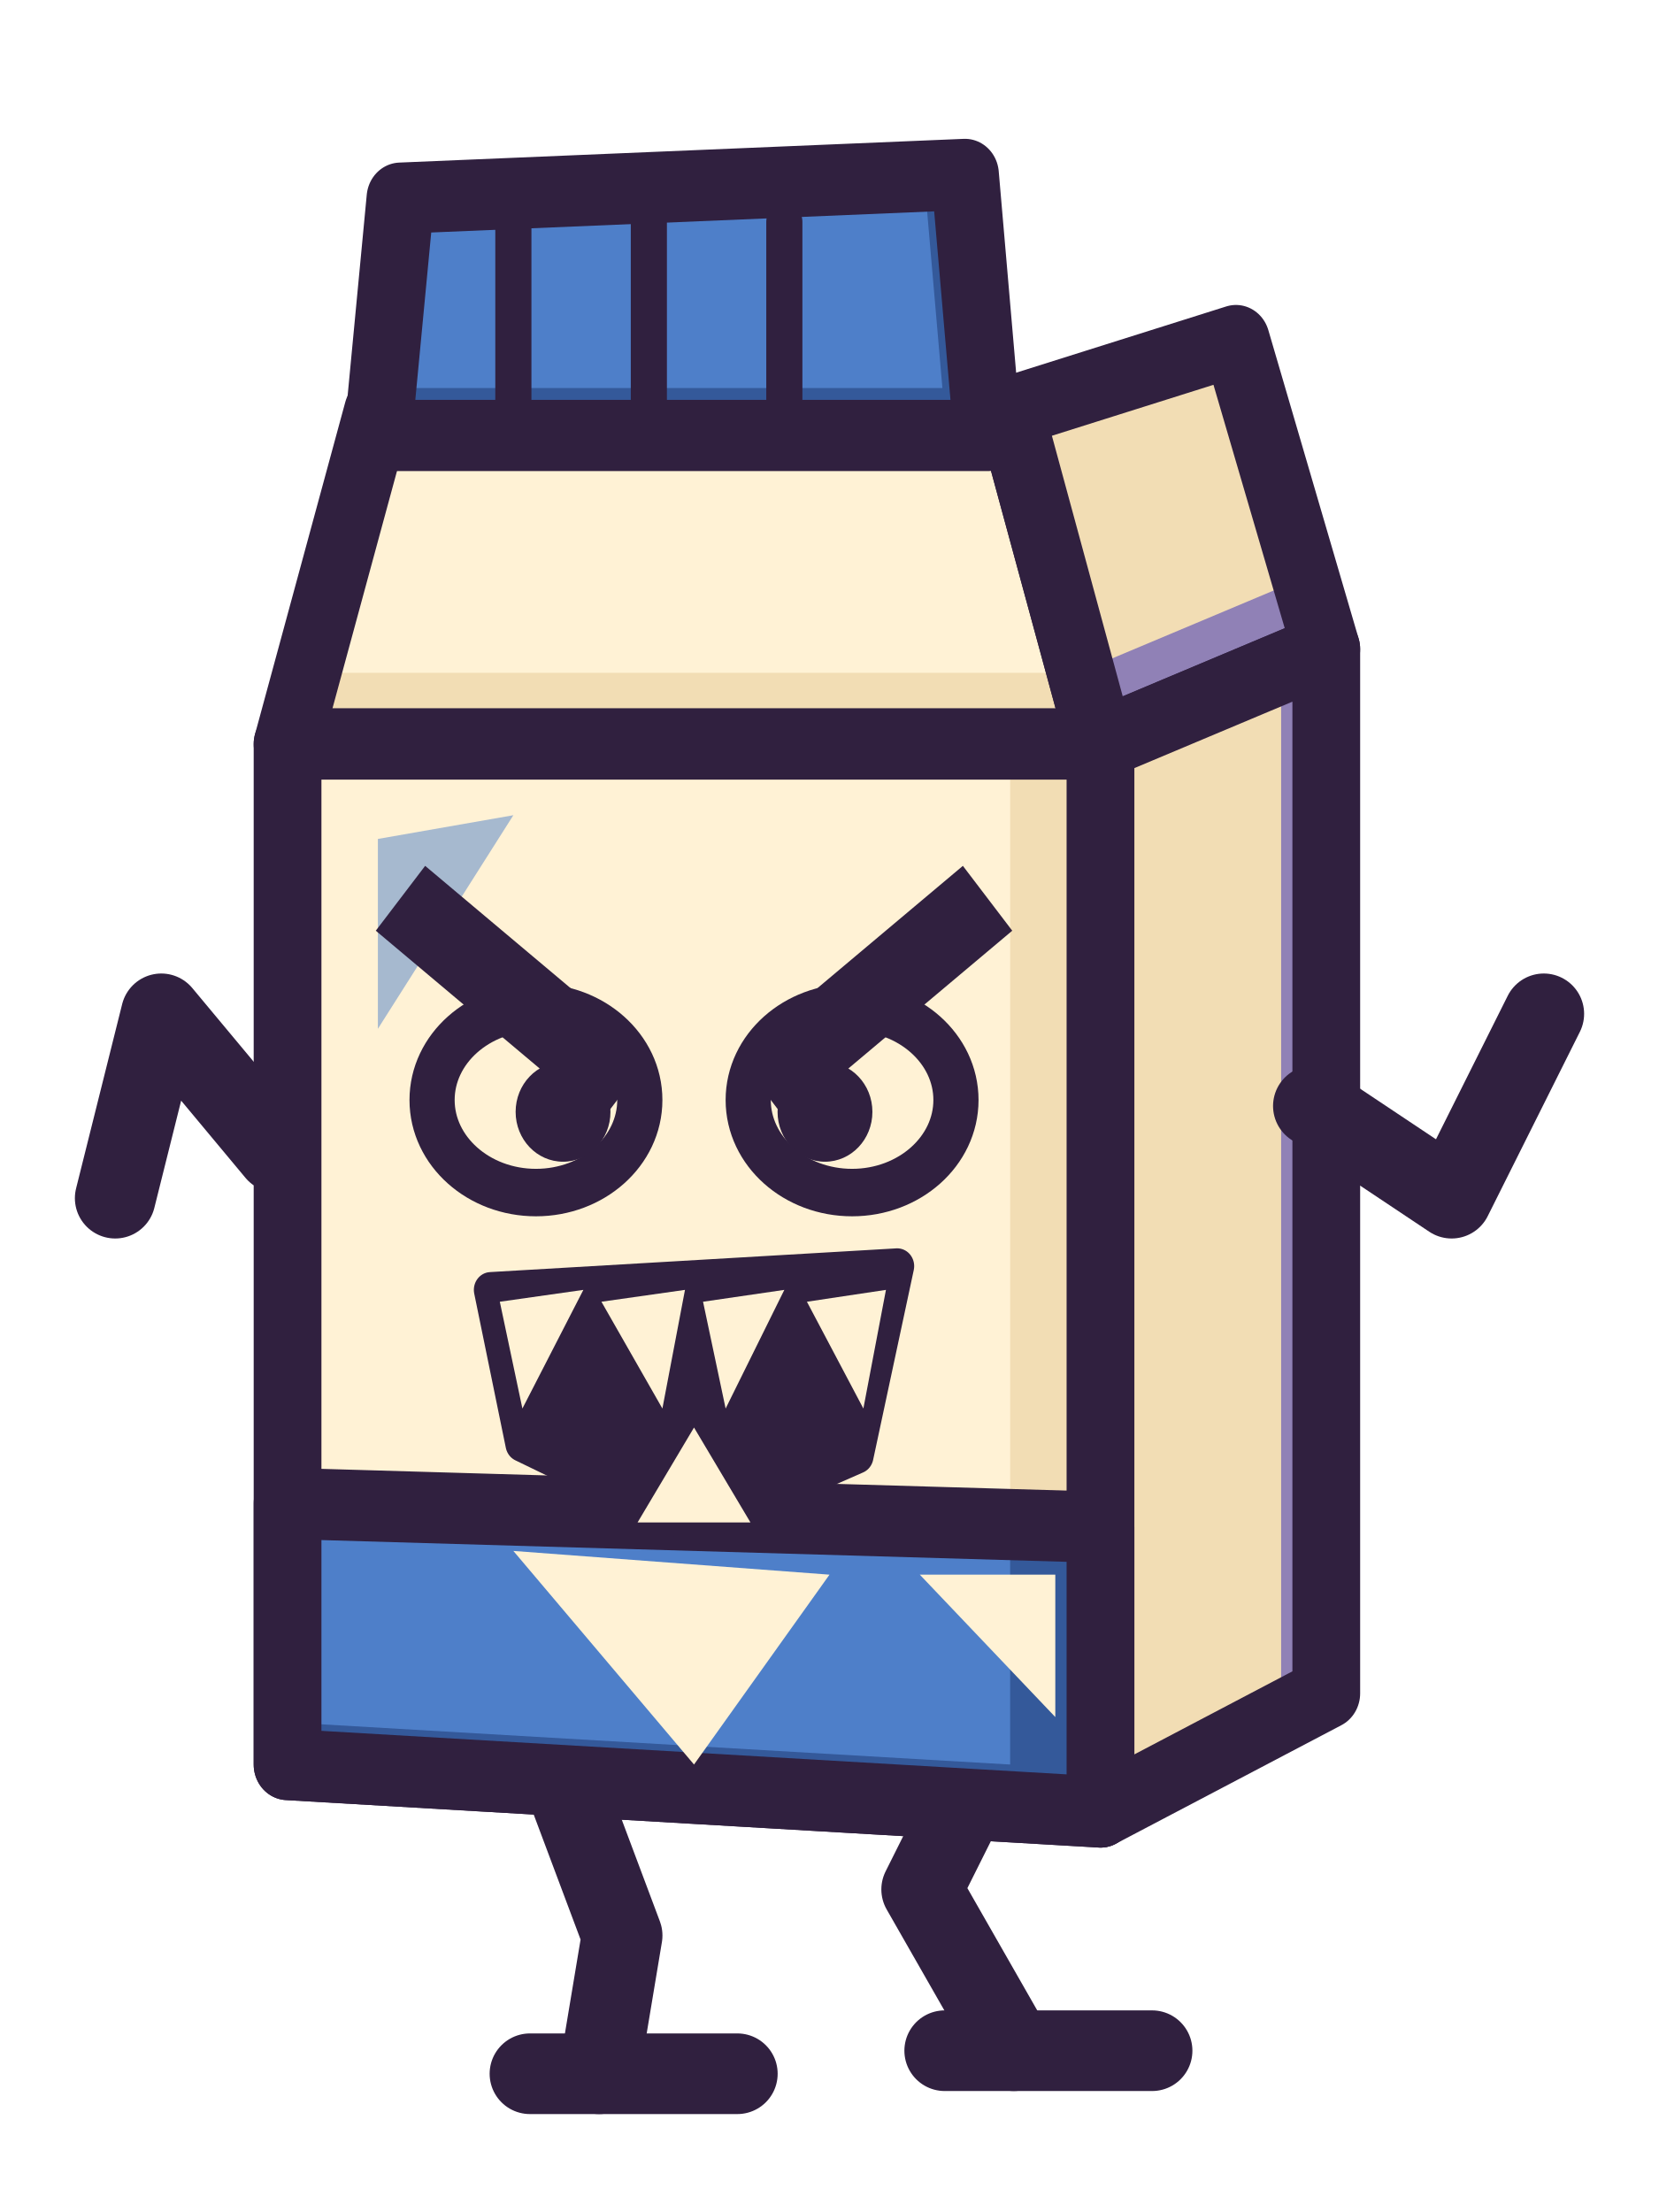
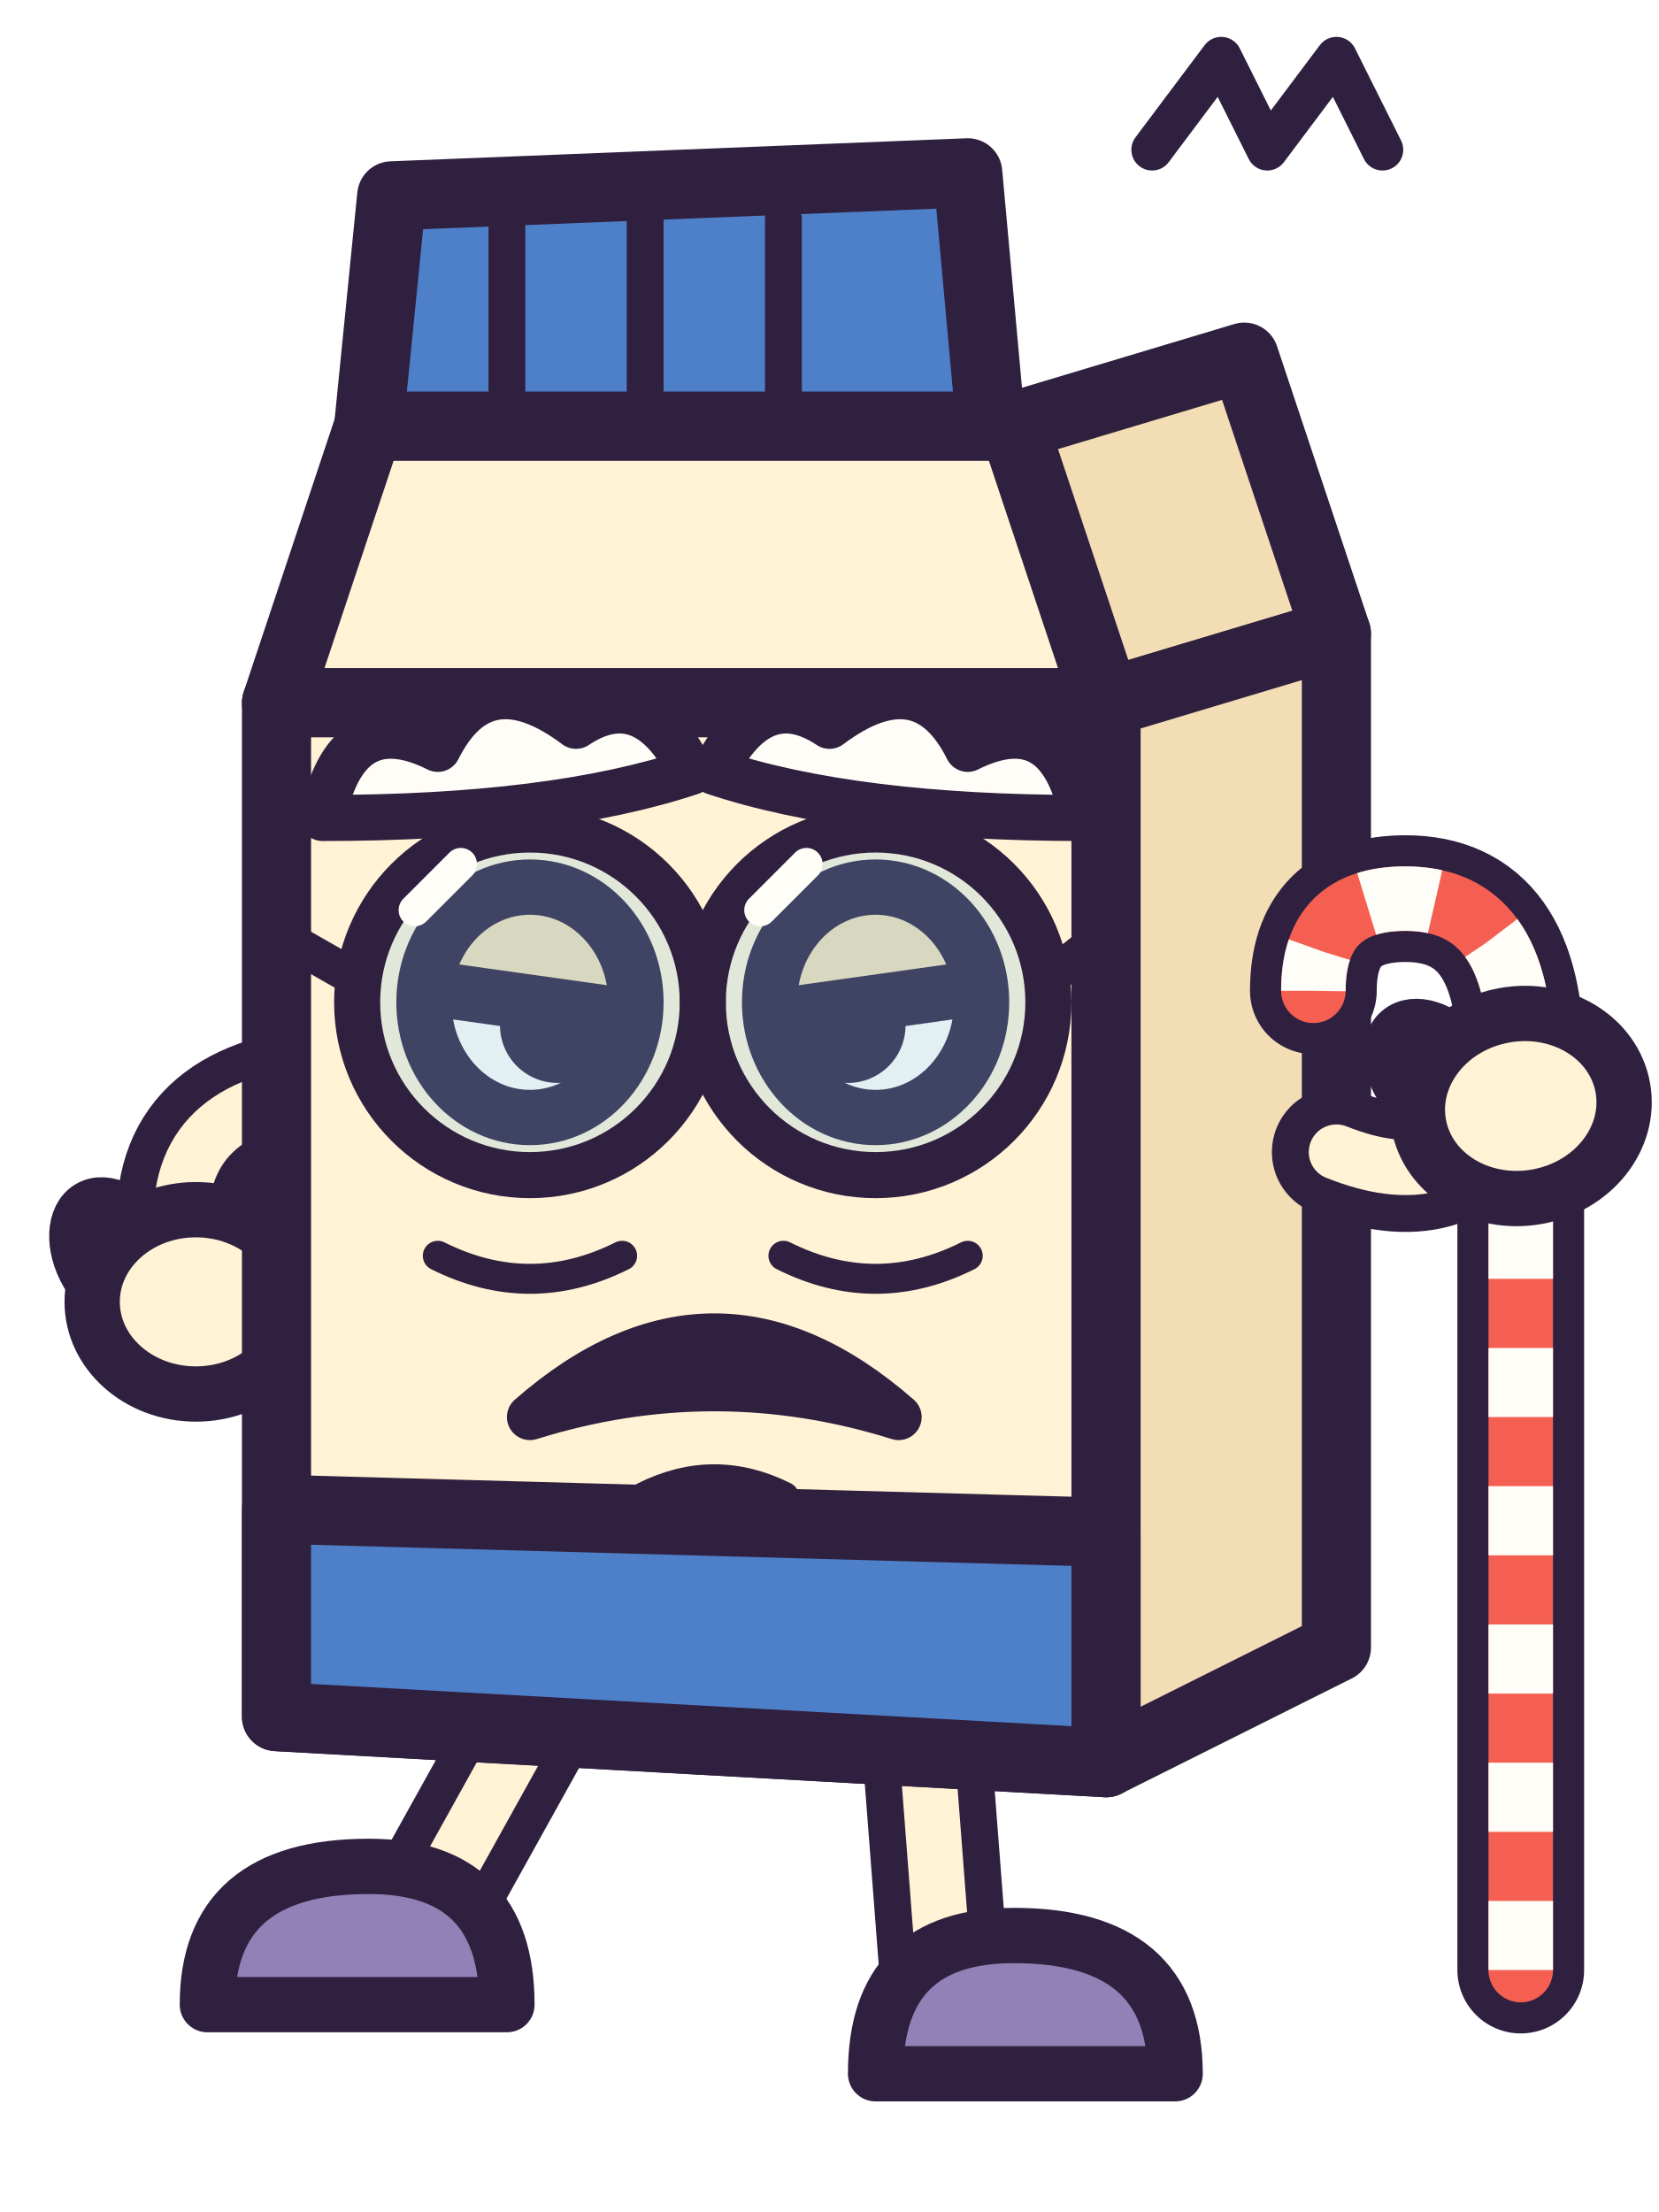
<svg xmlns="http://www.w3.org/2000/svg" width="72" height="96" viewBox="0 0 72 96">
-   <path d="M24 76L27 84L26 90" fill="none" stroke="#30203F" stroke-width="3.5" stroke-linecap="round" stroke-linejoin="round" />
-   <path d="M23 90L32 90" fill="none" stroke="#30203F" stroke-width="3.5" stroke-linecap="round" stroke-linejoin="round" />
-   <path d="M43 76L40 82L44 89" fill="none" stroke="#30203F" stroke-width="3.5" stroke-linecap="round" stroke-linejoin="round" />
-   <path d="M41 89L50 89" fill="none" stroke="#30203F" stroke-width="3.5" stroke-linecap="round" stroke-linejoin="round" />
-   <g transform="translate(36 91) scale(0.98 1.03) translate(-36 -91)">
-     <g>
+   <g transform="translate(0 -1)">
+     <path d="M24 74L19 83" fill="none" stroke="#30203F" stroke-width="5.6" stroke-linecap="round" stroke-linejoin="round" />
+     <path d="M24 74L19 83" fill="none" stroke="#FFF2D5" stroke-width="2.4" stroke-linecap="round" stroke-linejoin="round" />
+     <path d="M40 74L41 87" fill="none" stroke="#30203F" stroke-width="5.6" stroke-linecap="round" stroke-linejoin="round" />
+     <path d="M40 74L41 87" fill="none" stroke="#FFF2D5" stroke-width="2.4" stroke-linecap="round" stroke-linejoin="round" />
+     <path d="M22 88Q22 82 16 82Q9 82 9 88Z" fill="#9081B6" stroke="#30203F" stroke-width="2.4" stroke-linejoin="round" />
+     <path d="M38 91Q38 85 44 85Q51 85 51 91Z" fill="#9081B6" stroke="#30203F" stroke-width="2.4" stroke-linejoin="round" />
+     <g transform="translate(0 -1.5)">
+       <path d="M50 9l3 -4l2 4l3 -4l2 4" fill="none" stroke="#30203F" stroke-width="1.8" stroke-linecap="round" stroke-linejoin="round" />
+       <path d="M13 50Q7 51 8 57" fill="none" stroke="#30203F" stroke-width="5.6" stroke-linecap="round" stroke-linejoin="round" />
+       <path d="M13 50Q7 51 8 57" fill="none" stroke="#FFF2D5" stroke-width="2.4" stroke-linecap="round" stroke-linejoin="round" />
+       <g transform="rotate(0 8.5 59)">
+         <g transform="rotate(-30 5.1 57)">
+           <path d="M3.5 57A1.6 2.5 0 1 0 6.7 57A1.6 2.5 0 1 0 3.5 57Z" fill="#FFF2D5" stroke="#30203F" stroke-width="2.2" stroke-linejoin="round" />
+         </g>
+         <path d="M4 59A4.5 4 0 1 0 13 59A4.5 4 0 1 0 4 59Z" fill="#FFF2D5" stroke="#30203F" stroke-width="2.4" stroke-linejoin="round" />
+       </g>
+       <path d="M17 11L42 10L43 21L16 21Z" fill="#4E7FC9" stroke="#30203F" stroke-width="3" stroke-linejoin="round" />
+       <path d="M22 12L22 20" fill="none" stroke="#30203F" stroke-width="1.6" stroke-linecap="round" stroke-linejoin="round" />
+       <path d="M28 12L28 20" fill="none" stroke="#30203F" stroke-width="1.6" stroke-linecap="round" stroke-linejoin="round" />
+       <path d="M34 12L34 20" fill="none" stroke="#30203F" stroke-width="1.6" stroke-linecap="round" stroke-linejoin="round" />
+       <path d="M44 21L54 18L58 30L48 33Z" fill="#F2DDB4" stroke="#30203F" stroke-width="3" stroke-linejoin="round" />
+       <path d="M16 21L44 21L48 33L12 33Z" fill="#FFF2D5" stroke="#30203F" stroke-width="3" stroke-linejoin="round" />
+       <path d="M48 33L58 30L58 74L48 79Z" fill="#F2DDB4" stroke="#30203F" stroke-width="3" stroke-linejoin="round" />
+       <path d="M12 33L48 33L48 79L12 77Z" fill="#FFF2D5" stroke="#30203F" stroke-width="3" stroke-linejoin="round" />
+       <path d="M12 68L48 69L48 79L12 77Z" fill="#4E7FC9" stroke="#30203F" stroke-width="3" stroke-linejoin="round" />
      <clipPath id="c1">
-         <path d="M16 20L44 20L48 34L12 34Z" />
+         <ellipse cx="23" cy="46" rx="4.6" ry="5" />
      </clipPath>
-       <path d="M16 20L44 20L48 34L12 34Z" fill="#F2DDB4" />
+       <ellipse cx="23" cy="46" rx="4.6" ry="5" fill="#FFFDF7" />
      <g clip-path="url(#c1)">
-         <path transform="translate(-2 -3)" d="M16 20L44 20L48 34L12 34Z" fill="#FFF2D5" />
+         <circle cx="24.2" cy="47" r="2.5" fill="#30203F" />
+         <circle cx="23.4" cy="46" r="0.9" fill="#FFFDF7" />
+         <g transform="rotate(8 23 46)">
+           <rect x="13.8" y="31" width="18.4" height="15" fill="#F2DDB4" />
+           <path d="M13.8 46L32.2 46" fill="none" stroke="#30203F" stroke-width="2.4" stroke-linecap="round" stroke-linejoin="round" />
+         </g>
      </g>
-       <path d="M16 20L44 20L48 34L12 34Z" fill="none" stroke="#30203F" stroke-width="3" stroke-linejoin="round" />
+       <ellipse cx="23" cy="46" rx="4.6" ry="5" fill="none" stroke="#30203F" stroke-width="2.4" />
+       <clipPath id="c2">
+         <ellipse cx="38" cy="46" rx="4.6" ry="5" />
+       </clipPath>
+       <ellipse cx="38" cy="46" rx="4.6" ry="5" fill="#FFFDF7" />
+       <g clip-path="url(#c2)">
+         <circle cx="36.8" cy="47" r="2.5" fill="#30203F" />
+         <circle cx="36" cy="46" r="0.9" fill="#FFFDF7" />
+         <g transform="rotate(-8 38 46)">
+           <rect x="28.8" y="31" width="18.4" height="15" fill="#F2DDB4" />
+           <path d="M28.8 46L47.2 46" fill="none" stroke="#30203F" stroke-width="2.4" stroke-linecap="round" stroke-linejoin="round" />
+         </g>
+       </g>
+       <ellipse cx="38" cy="46" rx="4.6" ry="5" fill="none" stroke="#30203F" stroke-width="2.4" />
+       <circle cx="23" cy="46" r="7.5" fill="#7CC4E8" fill-opacity=".22" stroke="#30203F" stroke-width="2" />
+       <circle cx="38" cy="46" r="7.5" fill="#7CC4E8" fill-opacity=".22" stroke="#30203F" stroke-width="2" />
+       <path d="M15.5 45L12 43" fill="none" stroke="#30203F" stroke-width="1.6" stroke-linecap="round" stroke-linejoin="round" />
+       <path d="M45.5 45L48 43" fill="none" stroke="#30203F" stroke-width="1.6" stroke-linecap="round" stroke-linejoin="round" />
+       <path d="M18 42L20 40" fill="none" stroke="#FFFDF7" stroke-width="1.4" stroke-linecap="round" stroke-linejoin="round" />
+       <path d="M33 42L35 40" fill="none" stroke="#FFFDF7" stroke-width="1.4" stroke-linecap="round" stroke-linejoin="round" />
+       <path d="M14 38Q15 33 19 35Q21 31 25 34Q28 32 30 36Q24 38 14 38Z" fill="#FFFDF7" stroke="#30203F" stroke-width="2" stroke-linejoin="round" />
+       <path d="M47 38Q46 33 42 35Q40 31 36 34Q33 32 31 36Q37 38 47 38Z" fill="#FFFDF7" stroke="#30203F" stroke-width="2" stroke-linejoin="round" />
+       <path d="M19 57Q23 59 27 57" fill="none" stroke="#30203F" stroke-width="1.3" stroke-linecap="round" stroke-linejoin="round" />
+       <path d="M34 57Q38 59 42 57" fill="none" stroke="#30203F" stroke-width="1.3" stroke-linecap="round" stroke-linejoin="round" />
+       <path d="M23 64Q31 57 39 64Q31 61.5 23 64Z" fill="#30203F" stroke="#30203F" stroke-width="2" stroke-linejoin="round" />
+       <path d="M28 67.5Q31 66 34 67.5" fill="none" stroke="#30203F" stroke-width="1.4" stroke-linecap="round" stroke-linejoin="round" />
+       <g transform="translate(0 -1.5)">
+         <path d="M66 89.5L66 50Q66 43 61 43Q57 43 57 47" fill="none" stroke="#30203F" stroke-width="5.5" stroke-linecap="round" stroke-linejoin="round" />
+         <path d="M66 89.5L66 50Q66 43 61 43Q57 43 57 47" fill="none" stroke="#F45F52" stroke-width="2.8" stroke-linecap="round" stroke-linejoin="round" />
+         <path d="M66 89.5L66 50Q66 43 61 43Q57 43 57 47" fill="none" stroke="#FFFDF7" stroke-width="2.8" stroke-dasharray="3 3" />
+         <path d="M58 54Q63 56 65 52" fill="none" stroke="#30203F" stroke-width="5.6" stroke-linecap="round" stroke-linejoin="round" />
+         <path d="M58 54Q63 56 65 52" fill="none" stroke="#FFF2D5" stroke-width="2.4" stroke-linecap="round" stroke-linejoin="round" />
+         <g transform="rotate(-10 66 52)">
+           <g transform="rotate(-30 62.6 50)">
+             <path d="M61 50A1.6 2.5 0 1 0 64.2 50A1.6 2.5 0 1 0 61 50Z" fill="#FFF2D5" stroke="#30203F" stroke-width="2.2" stroke-linejoin="round" />
+           </g>
+           <path d="M61.5 52A4.5 4 0 1 0 70.5 52A4.5 4 0 1 0 61.5 52Z" fill="#FFF2D5" stroke="#30203F" stroke-width="2.4" stroke-linejoin="round" />
+         </g>
+       </g>
    </g>
-     <g>
-       <clipPath id="c2">
-         <path d="M44 20L54 17L58 30L48 34Z" />
-       </clipPath>
-       <path d="M44 20L54 17L58 30L48 34Z" fill="#9081B6" />
-       <g clip-path="url(#c2)">
-         <path transform="translate(-1 -3)" d="M44 20L54 17L58 30L48 34Z" fill="#F2DDB4" />
-       </g>
-       <path d="M44 20L54 17L58 30L48 34Z" fill="none" stroke="#30203F" stroke-width="3" stroke-linejoin="round" />
-     </g>
-     <g>
-       <clipPath id="c3">
-         <path d="M17 11L42 10L43 21L16 21Z" />
-       </clipPath>
-       <path d="M17 11L42 10L43 21L16 21Z" fill="#34599A" />
-       <g clip-path="url(#c3)">
-         <path transform="translate(-2 -2)" d="M17 11L42 10L43 21L16 21Z" fill="#4E7FC9" />
-       </g>
-       <path d="M17 11L42 10L43 21L16 21Z" fill="none" stroke="#30203F" stroke-width="3" stroke-linejoin="round" />
-     </g>
-     <path d="M22 12L22 20" fill="none" stroke="#30203F" stroke-width="1.6" stroke-linecap="round" stroke-linejoin="round" />
-     <path d="M28 12L28 20" fill="none" stroke="#30203F" stroke-width="1.6" stroke-linecap="round" stroke-linejoin="round" />
-     <path d="M34 12L34 20" fill="none" stroke="#30203F" stroke-width="1.6" stroke-linecap="round" stroke-linejoin="round" />
-     <g>
-       <clipPath id="c4">
-         <path d="M48 34L58 30L58 74L48 79Z" />
-       </clipPath>
-       <path d="M48 34L58 30L58 74L48 79Z" fill="#9081B6" />
-       <g clip-path="url(#c4)">
-         <path transform="translate(-2 0)" d="M48 34L58 30L58 74L48 79Z" fill="#F2DDB4" />
-       </g>
-       <path d="M48 34L58 30L58 74L48 79Z" fill="none" stroke="#30203F" stroke-width="3" stroke-linejoin="round" />
-     </g>
-     <g>
-       <clipPath id="c5">
-         <path d="M12 34L48 34L48 79L12 77Z" />
-       </clipPath>
-       <path d="M12 34L48 34L48 79L12 77Z" fill="#F2DDB4" />
-       <g clip-path="url(#c5)">
-         <path transform="translate(-4 -3)" d="M12 34L48 34L48 79L12 77Z" fill="#FFF2D5" />
-       </g>
-       <path d="M12 34L48 34L48 79L12 77Z" fill="none" stroke="#30203F" stroke-width="3" stroke-linejoin="round" />
-     </g>
-     <g>
-       <clipPath id="c6">
-         <path d="M12 66L48 67L48 79L12 77Z" />
-       </clipPath>
-       <path d="M12 66L48 67L48 79L12 77Z" fill="#34599A" />
-       <g clip-path="url(#c6)">
-         <path transform="translate(-4 -2)" d="M12 66L48 67L48 79L12 77Z" fill="#4E7FC9" />
-       </g>
-       <path d="M12 66L48 67L48 79L12 77Z" fill="none" stroke="#30203F" stroke-width="3" stroke-linejoin="round" />
-     </g>
-     <path d="M22 68L36 69L30 77Z" fill="#FFF2D5" />
-     <path d="M40 69L46 69L46 75Z" fill="#FFF2D5" />
-     <path d="M16 38L22 37L16 46Z" fill="#4E7FC9" opacity=".5" />
-     <ellipse cx="23" cy="49" rx="4.6" ry="3.9" fill="#FFF2D5" stroke="#30203F" stroke-width="2" />
-     <circle cx="24.2" cy="49.5" r="2.1" fill="#30203F" />
-     <ellipse cx="37" cy="49" rx="4.6" ry="3.9" fill="#FFF2D5" stroke="#30203F" stroke-width="2" />
-     <circle cx="35.8" cy="49.5" r="2.1" fill="#30203F" />
-     <path d="M17 40.5L27 48.5" fill="none" stroke="#30203F" stroke-width="3.5" stroke-linecap="butt" stroke-linejoin="round" />
-     <path d="M43 40.5L33 48.5" fill="none" stroke="#30203F" stroke-width="3.5" stroke-linecap="butt" stroke-linejoin="round" />
-     <path d="M21 57L39 56L37.2 64L30 67L22.4 63.5Z" fill="#30203F" stroke="#30203F" stroke-width="1.5" stroke-linejoin="round" />
-     <path d="M21.4 57.5L25.1 57L22.4 62Z" fill="#FFF2D5" />
-     <path d="M25.9 57.5L29.6 57L28.6 62Z" fill="#FFF2D5" />
-     <path d="M30.4 57.5L34 57L31.4 62Z" fill="#FFF2D5" />
-     <path d="M35 57.5L38.5 57L37.5 62Z" fill="#FFF2D5" />
-     <path d="M27.5 66.8L32.5 66.8L30 62.8Z" fill="#FFF2D5" />
  </g>
-   <path d="M12 50L7 44L5 52" fill="none" stroke="#30203F" stroke-width="3.5" stroke-linecap="round" stroke-linejoin="round" />
-   <path d="M57 48L63 52L67 44" fill="none" stroke="#30203F" stroke-width="3.5" stroke-linecap="round" stroke-linejoin="round" />
</svg>
